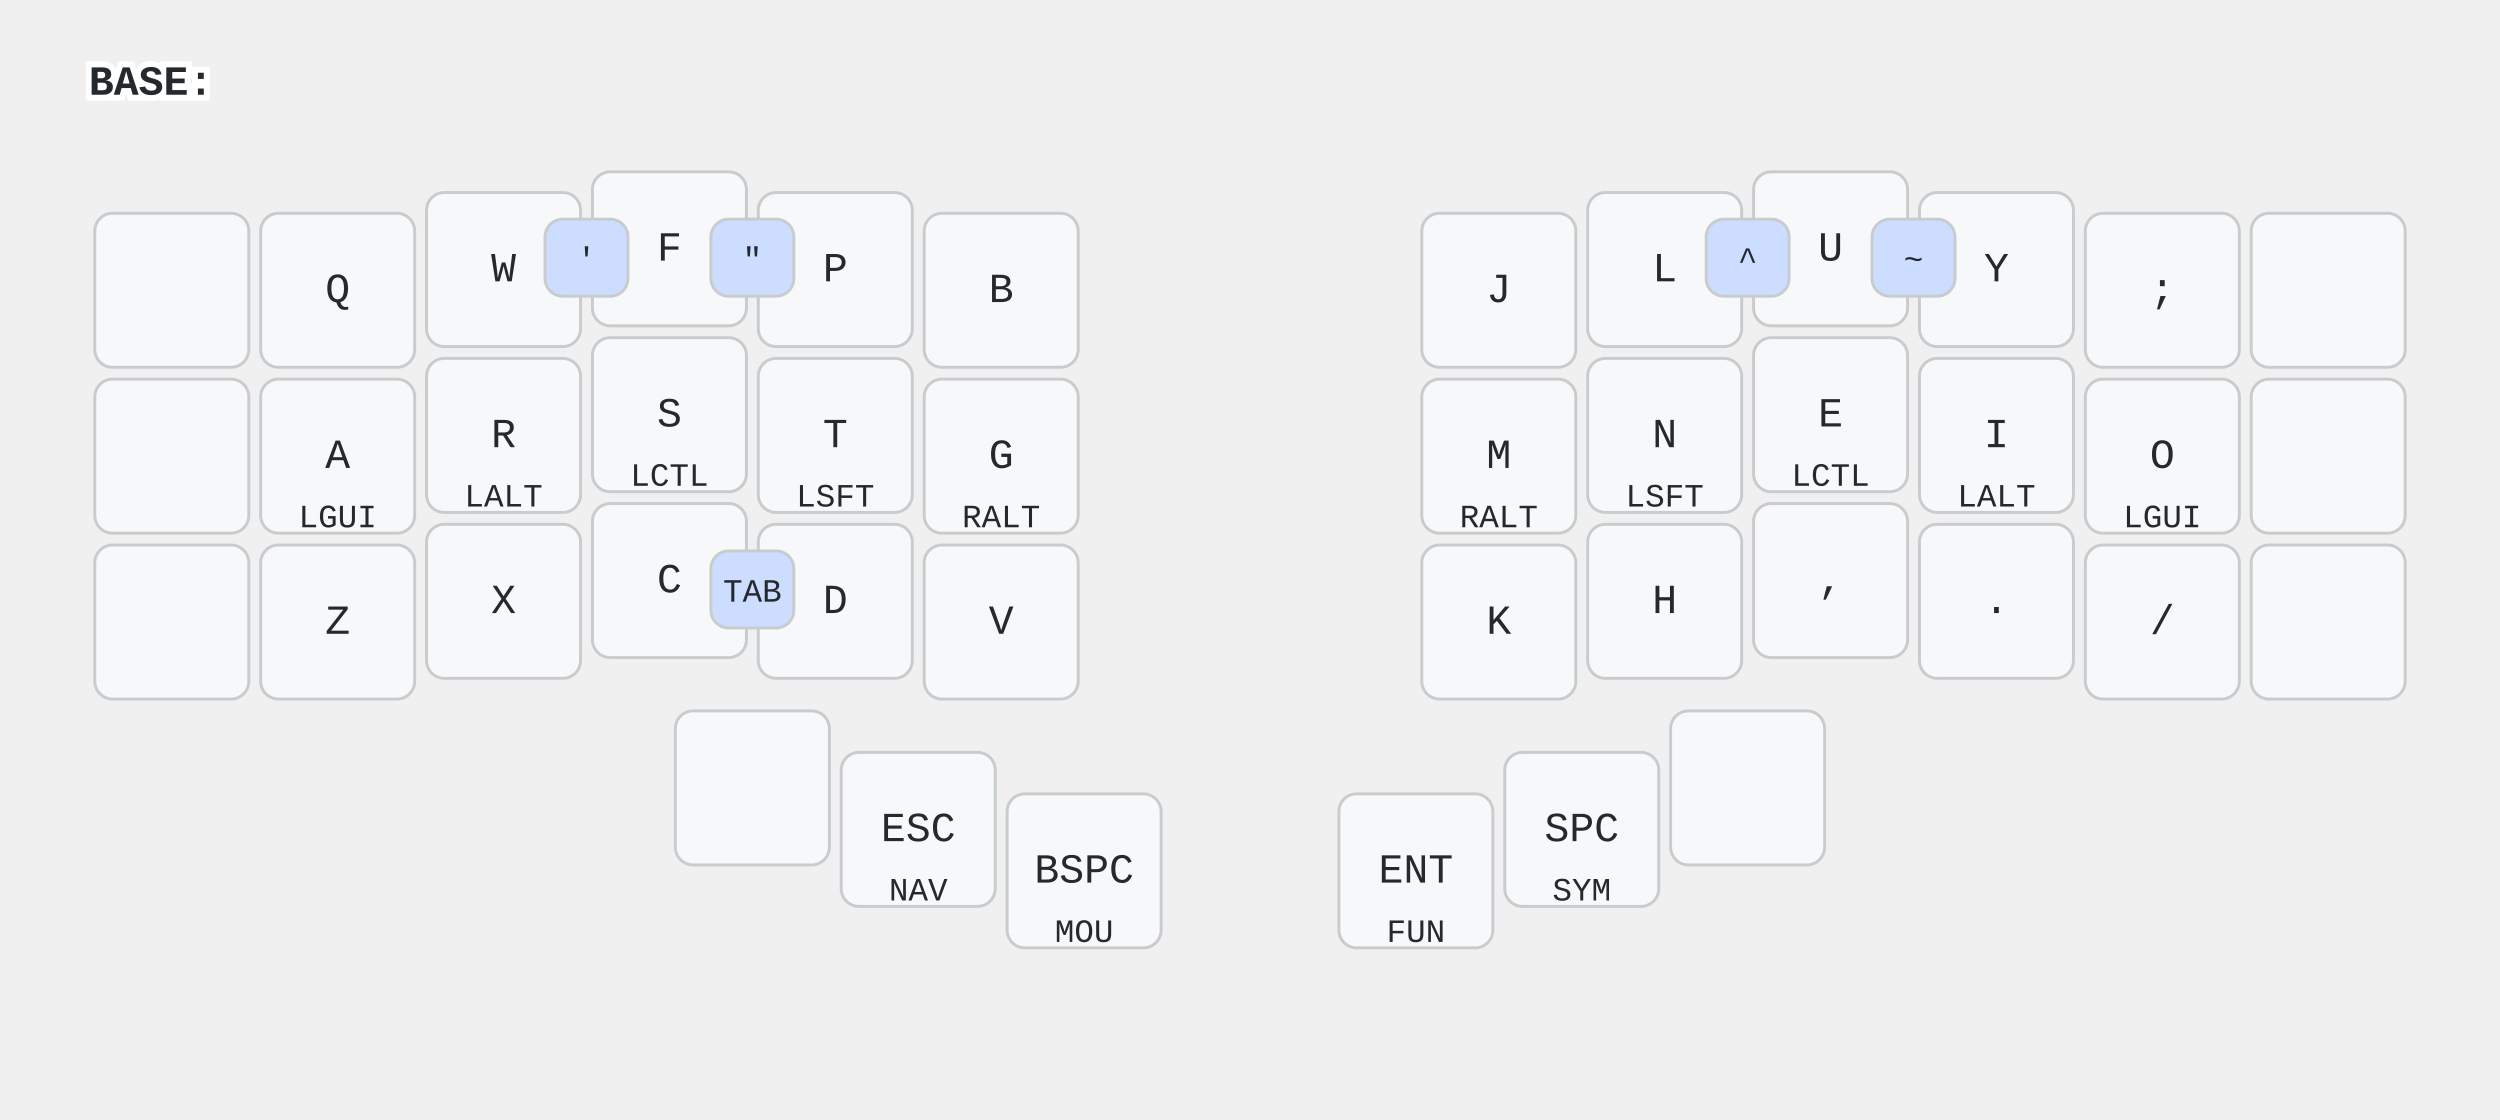
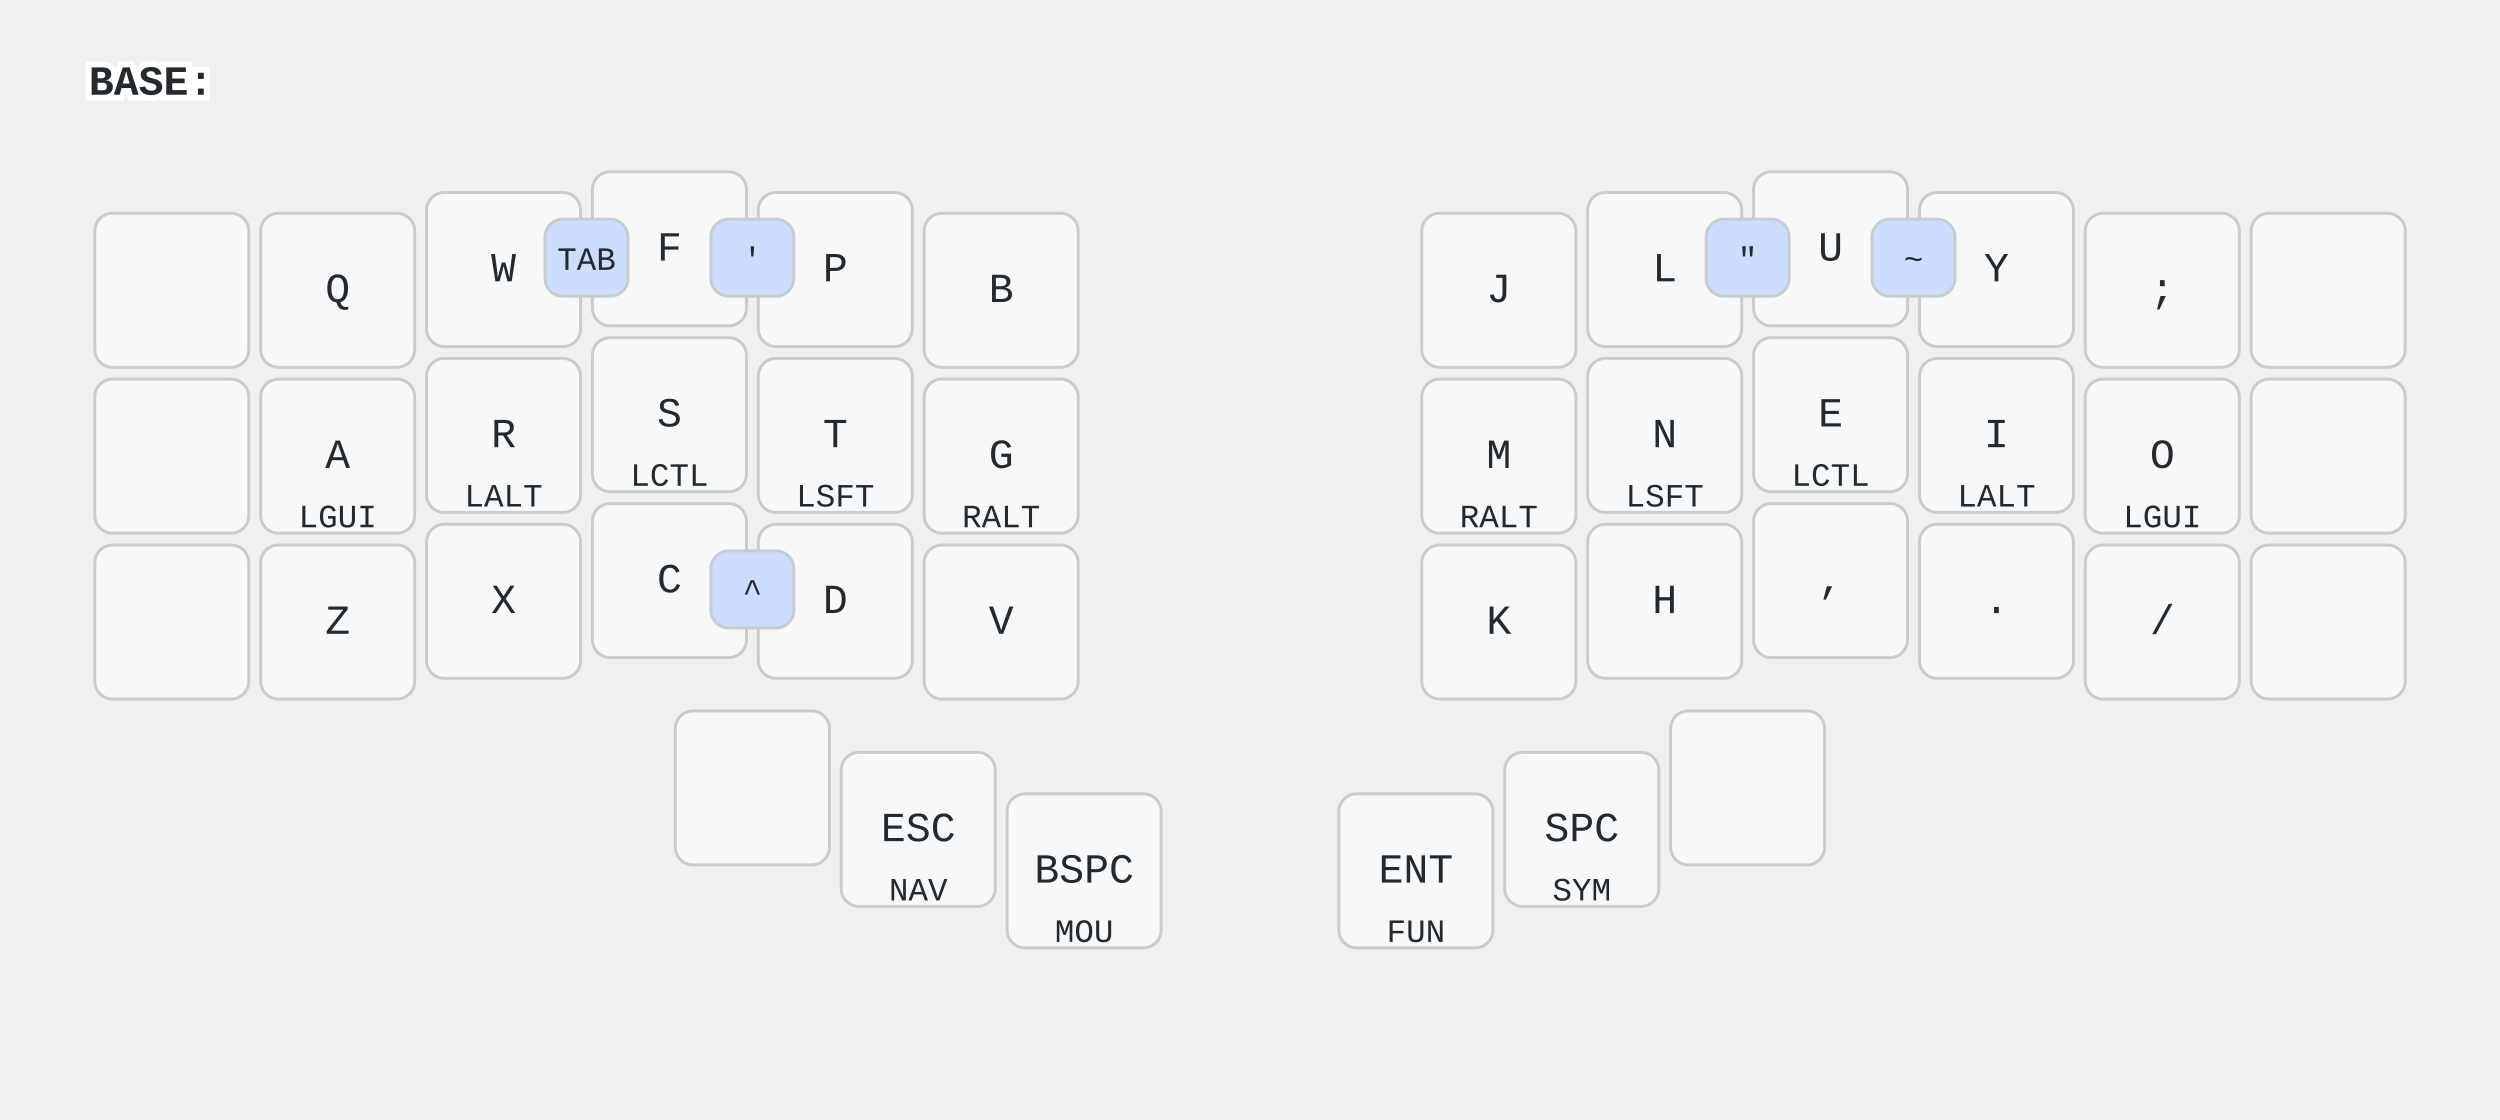
<svg xmlns="http://www.w3.org/2000/svg" width="844" height="378" viewBox="0 0 844 378" class="keymap">
  <style>/* inherit to force styles through use tags */
svg path {
    fill: inherit;
}

/* font and background color specifications */
svg.keymap {
    font-family: SFMono-Regular,Consolas,Liberation Mono,Menlo,monospace;
    font-size: 14px;
    font-kerning: normal;
    text-rendering: optimizeLegibility;
    fill: #24292e;
}

/* default key styling */
rect.key {
    fill: #f6f8fa;
}

rect.key, rect.combo {
    stroke: #c9cccf;
    stroke-width: 1;
}

/* default key side styling, only used is draw_key_sides is set */
rect.side {
    filter: brightness(90%);
}

/* color accent for combo boxes */
rect.combo, rect.combo-separate {
    fill: #cdf;
}

/* color accent for held keys */
rect.held, rect.combo.held {
    fill: #fdd;
}

/* color accent for ghost (optional) keys */
rect.ghost, rect.combo.ghost {
    stroke-dasharray: 4, 4;
    stroke-width: 2;
}

text {
    text-anchor: middle;
    dominant-baseline: middle;
}

/* styling for layer labels */
text.label {
    font-weight: bold;
    text-anchor: start;
    stroke: white;
    stroke-width: 4;
    paint-order: stroke;
}

/* styling for optional footer */
text.footer {
    text-anchor: end;
    dominant-baseline: auto;
    stroke: white;
    stroke-width: 4;
    paint-order: stroke;
}

/* styling for combo tap, and key non-tap label text */
text.combo, text.hold, text.shifted, text.left, text.right {
    font-size: 11px;
}

text.hold {
    text-anchor: middle;
    dominant-baseline: auto;
}

text.shifted {
    text-anchor: middle;
    dominant-baseline: hanging;
}

text.left {
    text-anchor: start;
}

text.right {
    text-anchor: end;
}

text.layer-activator {
    text-decoration: underline;
}

/* styling for hold/shifted label text in combo box */
text.combo.hold, text.combo.shifted, text.combo.left, text.combo.right {
    font-size: 8px;
}

/* lighter symbol for transparent keys */
text.trans {
    fill: #7b7e81;
}

/* styling for combo dendrons */
path.combo {
    stroke-width: 1;
    stroke: gray;
    fill: none;
}

/* Start Tabler Icons Cleanup */
/* cannot use height/width with glyphs */
.icon-tabler &gt; path {
    fill: inherit;
    stroke: inherit;
    stroke-width: 2;
}
/* hide tabler's default box */
.icon-tabler &gt; path[stroke="none"][fill="none"] {
    visibility: hidden;
}
/* End Tabler Icons Cleanup */
</style>
  <g transform="translate(30, 0)" class="layer-BASE">
    <text x="0" y="28" class="label" id="BASE">BASE:</text>
    <g transform="translate(0, 56)">
      <g transform="translate(28, 42)" class="key keypos-0">
        <rect rx="6" ry="6" x="-26" y="-26" width="52" height="52" class="key" />
      </g>
      <g transform="translate(84, 42)" class="key keypos-1">
        <rect rx="6" ry="6" x="-26" y="-26" width="52" height="52" class="key" />
        <text x="0" y="0" class="key tap">Q</text>
      </g>
      <g transform="translate(140, 35)" class="key keypos-2">
        <rect rx="6" ry="6" x="-26" y="-26" width="52" height="52" class="key" />
        <text x="0" y="0" class="key tap">W</text>
      </g>
      <g transform="translate(196, 28)" class="key keypos-3">
        <rect rx="6" ry="6" x="-26" y="-26" width="52" height="52" class="key" />
        <text x="0" y="0" class="key tap">F</text>
      </g>
      <g transform="translate(252, 35)" class="key keypos-4">
        <rect rx="6" ry="6" x="-26" y="-26" width="52" height="52" class="key" />
        <text x="0" y="0" class="key tap">P</text>
      </g>
      <g transform="translate(308, 42)" class="key keypos-5">
        <rect rx="6" ry="6" x="-26" y="-26" width="52" height="52" class="key" />
        <text x="0" y="0" class="key tap">B</text>
      </g>
      <g transform="translate(476, 42)" class="key keypos-6">
        <rect rx="6" ry="6" x="-26" y="-26" width="52" height="52" class="key" />
        <text x="0" y="0" class="key tap">J</text>
      </g>
      <g transform="translate(532, 35)" class="key keypos-7">
        <rect rx="6" ry="6" x="-26" y="-26" width="52" height="52" class="key" />
        <text x="0" y="0" class="key tap">L</text>
      </g>
      <g transform="translate(588, 28)" class="key keypos-8">
        <rect rx="6" ry="6" x="-26" y="-26" width="52" height="52" class="key" />
        <text x="0" y="0" class="key tap">U</text>
      </g>
      <g transform="translate(644, 35)" class="key keypos-9">
        <rect rx="6" ry="6" x="-26" y="-26" width="52" height="52" class="key" />
        <text x="0" y="0" class="key tap">Y</text>
      </g>
      <g transform="translate(700, 42)" class="key keypos-10">
        <rect rx="6" ry="6" x="-26" y="-26" width="52" height="52" class="key" />
        <text x="0" y="0" class="key tap">;</text>
      </g>
      <g transform="translate(756, 42)" class="key keypos-11">
        <rect rx="6" ry="6" x="-26" y="-26" width="52" height="52" class="key" />
      </g>
      <g transform="translate(28, 98)" class="key keypos-12">
        <rect rx="6" ry="6" x="-26" y="-26" width="52" height="52" class="key" />
      </g>
      <g transform="translate(84, 98)" class="key keypos-13">
        <rect rx="6" ry="6" x="-26" y="-26" width="52" height="52" class="key" />
        <text x="0" y="0" class="key tap">A</text>
        <text x="0" y="24" class="key hold">LGUI</text>
      </g>
      <g transform="translate(140, 91)" class="key keypos-14">
        <rect rx="6" ry="6" x="-26" y="-26" width="52" height="52" class="key" />
        <text x="0" y="0" class="key tap">R</text>
        <text x="0" y="24" class="key hold">LALT</text>
      </g>
      <g transform="translate(196, 84)" class="key keypos-15">
        <rect rx="6" ry="6" x="-26" y="-26" width="52" height="52" class="key" />
        <text x="0" y="0" class="key tap">S</text>
        <text x="0" y="24" class="key hold">LCTL</text>
      </g>
      <g transform="translate(252, 91)" class="key keypos-16">
        <rect rx="6" ry="6" x="-26" y="-26" width="52" height="52" class="key" />
        <text x="0" y="0" class="key tap">T</text>
        <text x="0" y="24" class="key hold">LSFT</text>
      </g>
      <g transform="translate(308, 98)" class="key keypos-17">
        <rect rx="6" ry="6" x="-26" y="-26" width="52" height="52" class="key" />
        <text x="0" y="0" class="key tap">G</text>
        <text x="0" y="24" class="key hold">RALT</text>
      </g>
      <g transform="translate(476, 98)" class="key keypos-18">
        <rect rx="6" ry="6" x="-26" y="-26" width="52" height="52" class="key" />
        <text x="0" y="0" class="key tap">M</text>
        <text x="0" y="24" class="key hold">RALT</text>
      </g>
      <g transform="translate(532, 91)" class="key keypos-19">
        <rect rx="6" ry="6" x="-26" y="-26" width="52" height="52" class="key" />
        <text x="0" y="0" class="key tap">N</text>
        <text x="0" y="24" class="key hold">LSFT</text>
      </g>
      <g transform="translate(588, 84)" class="key keypos-20">
        <rect rx="6" ry="6" x="-26" y="-26" width="52" height="52" class="key" />
        <text x="0" y="0" class="key tap">E</text>
        <text x="0" y="24" class="key hold">LCTL</text>
      </g>
      <g transform="translate(644, 91)" class="key keypos-21">
        <rect rx="6" ry="6" x="-26" y="-26" width="52" height="52" class="key" />
        <text x="0" y="0" class="key tap">I</text>
        <text x="0" y="24" class="key hold">LALT</text>
      </g>
      <g transform="translate(700, 98)" class="key keypos-22">
        <rect rx="6" ry="6" x="-26" y="-26" width="52" height="52" class="key" />
        <text x="0" y="0" class="key tap">O</text>
        <text x="0" y="24" class="key hold">LGUI</text>
      </g>
      <g transform="translate(756, 98)" class="key keypos-23">
        <rect rx="6" ry="6" x="-26" y="-26" width="52" height="52" class="key" />
      </g>
      <g transform="translate(28, 154)" class="key keypos-24">
        <rect rx="6" ry="6" x="-26" y="-26" width="52" height="52" class="key" />
      </g>
      <g transform="translate(84, 154)" class="key keypos-25">
        <rect rx="6" ry="6" x="-26" y="-26" width="52" height="52" class="key" />
        <text x="0" y="0" class="key tap">Z</text>
      </g>
      <g transform="translate(140, 147)" class="key keypos-26">
        <rect rx="6" ry="6" x="-26" y="-26" width="52" height="52" class="key" />
        <text x="0" y="0" class="key tap">X</text>
      </g>
      <g transform="translate(196, 140)" class="key keypos-27">
        <rect rx="6" ry="6" x="-26" y="-26" width="52" height="52" class="key" />
        <text x="0" y="0" class="key tap">C</text>
      </g>
      <g transform="translate(252, 147)" class="key keypos-28">
        <rect rx="6" ry="6" x="-26" y="-26" width="52" height="52" class="key" />
        <text x="0" y="0" class="key tap">D</text>
      </g>
      <g transform="translate(308, 154)" class="key keypos-29">
        <rect rx="6" ry="6" x="-26" y="-26" width="52" height="52" class="key" />
        <text x="0" y="0" class="key tap">V</text>
      </g>
      <g transform="translate(476, 154)" class="key keypos-30">
        <rect rx="6" ry="6" x="-26" y="-26" width="52" height="52" class="key" />
        <text x="0" y="0" class="key tap">K</text>
      </g>
      <g transform="translate(532, 147)" class="key keypos-31">
        <rect rx="6" ry="6" x="-26" y="-26" width="52" height="52" class="key" />
        <text x="0" y="0" class="key tap">H</text>
      </g>
      <g transform="translate(588, 140)" class="key keypos-32">
        <rect rx="6" ry="6" x="-26" y="-26" width="52" height="52" class="key" />
        <text x="0" y="0" class="key tap">,</text>
      </g>
      <g transform="translate(644, 147)" class="key keypos-33">
        <rect rx="6" ry="6" x="-26" y="-26" width="52" height="52" class="key" />
        <text x="0" y="0" class="key tap">.</text>
      </g>
      <g transform="translate(700, 154)" class="key keypos-34">
        <rect rx="6" ry="6" x="-26" y="-26" width="52" height="52" class="key" />
        <text x="0" y="0" class="key tap">/</text>
      </g>
      <g transform="translate(756, 154)" class="key keypos-35">
        <rect rx="6" ry="6" x="-26" y="-26" width="52" height="52" class="key" />
      </g>
      <g transform="translate(224, 210)" class="key keypos-36">
        <rect rx="6" ry="6" x="-26" y="-26" width="52" height="52" class="key" />
      </g>
      <g transform="translate(280, 224)" class="key keypos-37">
        <rect rx="6" ry="6" x="-26" y="-26" width="52" height="52" class="key" />
        <text x="0" y="0" class="key tap">ESC</text>
        <text x="0" y="24" class="key hold">NAV</text>
      </g>
      <g transform="translate(336, 238)" class="key keypos-38">
        <rect rx="6" ry="6" x="-26" y="-26" width="52" height="52" class="key" />
        <text x="0" y="0" class="key tap">BSPC</text>
        <text x="0" y="24" class="key hold">MOU</text>
      </g>
      <g transform="translate(448, 238)" class="key keypos-39">
        <rect rx="6" ry="6" x="-26" y="-26" width="52" height="52" class="key" />
        <text x="0" y="0" class="key tap">ENT</text>
        <text x="0" y="24" class="key hold">FUN</text>
      </g>
      <g transform="translate(504, 224)" class="key keypos-40">
        <rect rx="6" ry="6" x="-26" y="-26" width="52" height="52" class="key" />
        <text x="0" y="0" class="key tap">SPC</text>
        <text x="0" y="24" class="key hold">SYM</text>
      </g>
      <g transform="translate(560, 210)" class="key keypos-41">
        <rect rx="6" ry="6" x="-26" y="-26" width="52" height="52" class="key" />
      </g>
      <g class="combo combopos-0">
        <rect rx="6" ry="6" x="154" y="18" width="28" height="26" class="combo" />
-         <text x="168" y="32" class="combo tap">'</text>
+         <text x="168" y="32" class="combo tap">TAB</text>
      </g>
      <g class="combo combopos-1">
        <rect rx="6" ry="6" x="210" y="18" width="28" height="26" class="combo" />
-         <text x="224" y="32" class="combo tap">"</text>
+         <text x="224" y="32" class="combo tap">'</text>
      </g>
      <g class="combo combopos-2">
        <rect rx="6" ry="6" x="210" y="130" width="28" height="26" class="combo" />
-         <text x="224" y="144" class="combo tap">TAB</text>
+         <text x="224" y="144" class="combo tap">^</text>
      </g>
      <g class="combo combopos-3">
        <rect rx="6" ry="6" x="546" y="18" width="28" height="26" class="combo" />
-         <text x="560" y="32" class="combo tap">^</text>
+         <text x="560" y="32" class="combo tap">"</text>
      </g>
      <g class="combo combopos-4">
        <rect rx="6" ry="6" x="602" y="18" width="28" height="26" class="combo" />
        <text x="616" y="32" class="combo tap">~</text>
      </g>
    </g>
  </g>
</svg>
